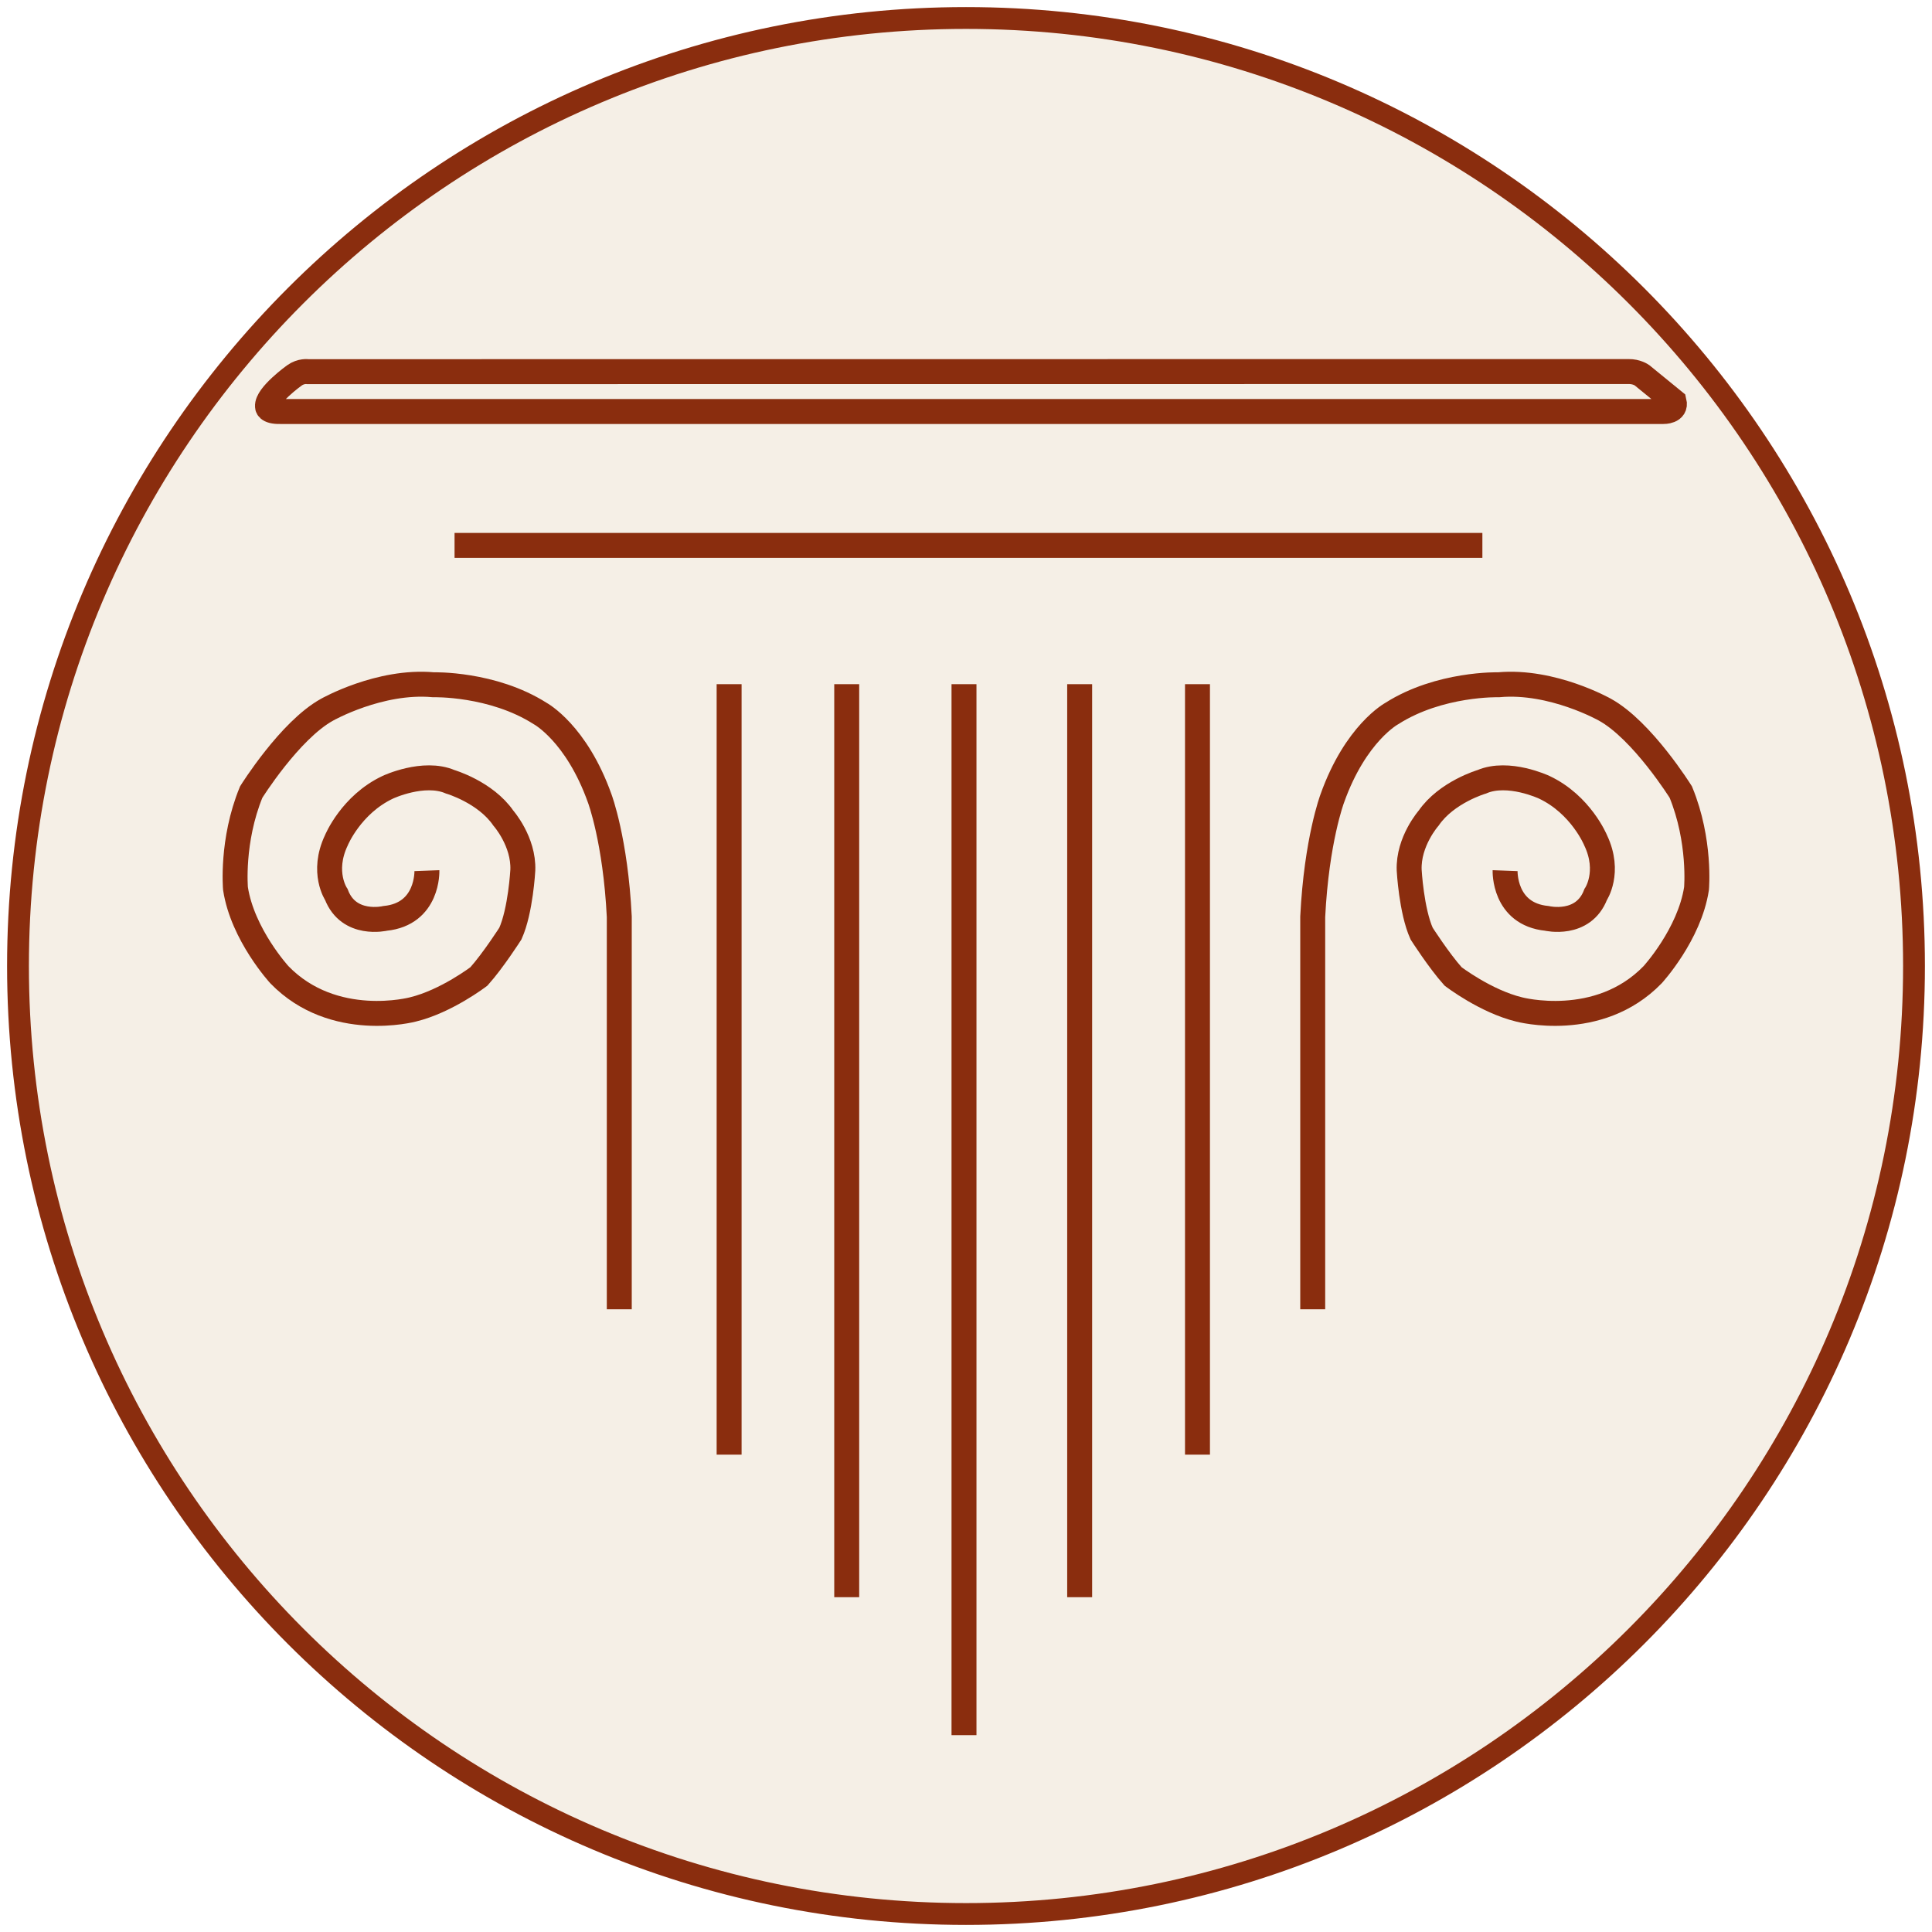
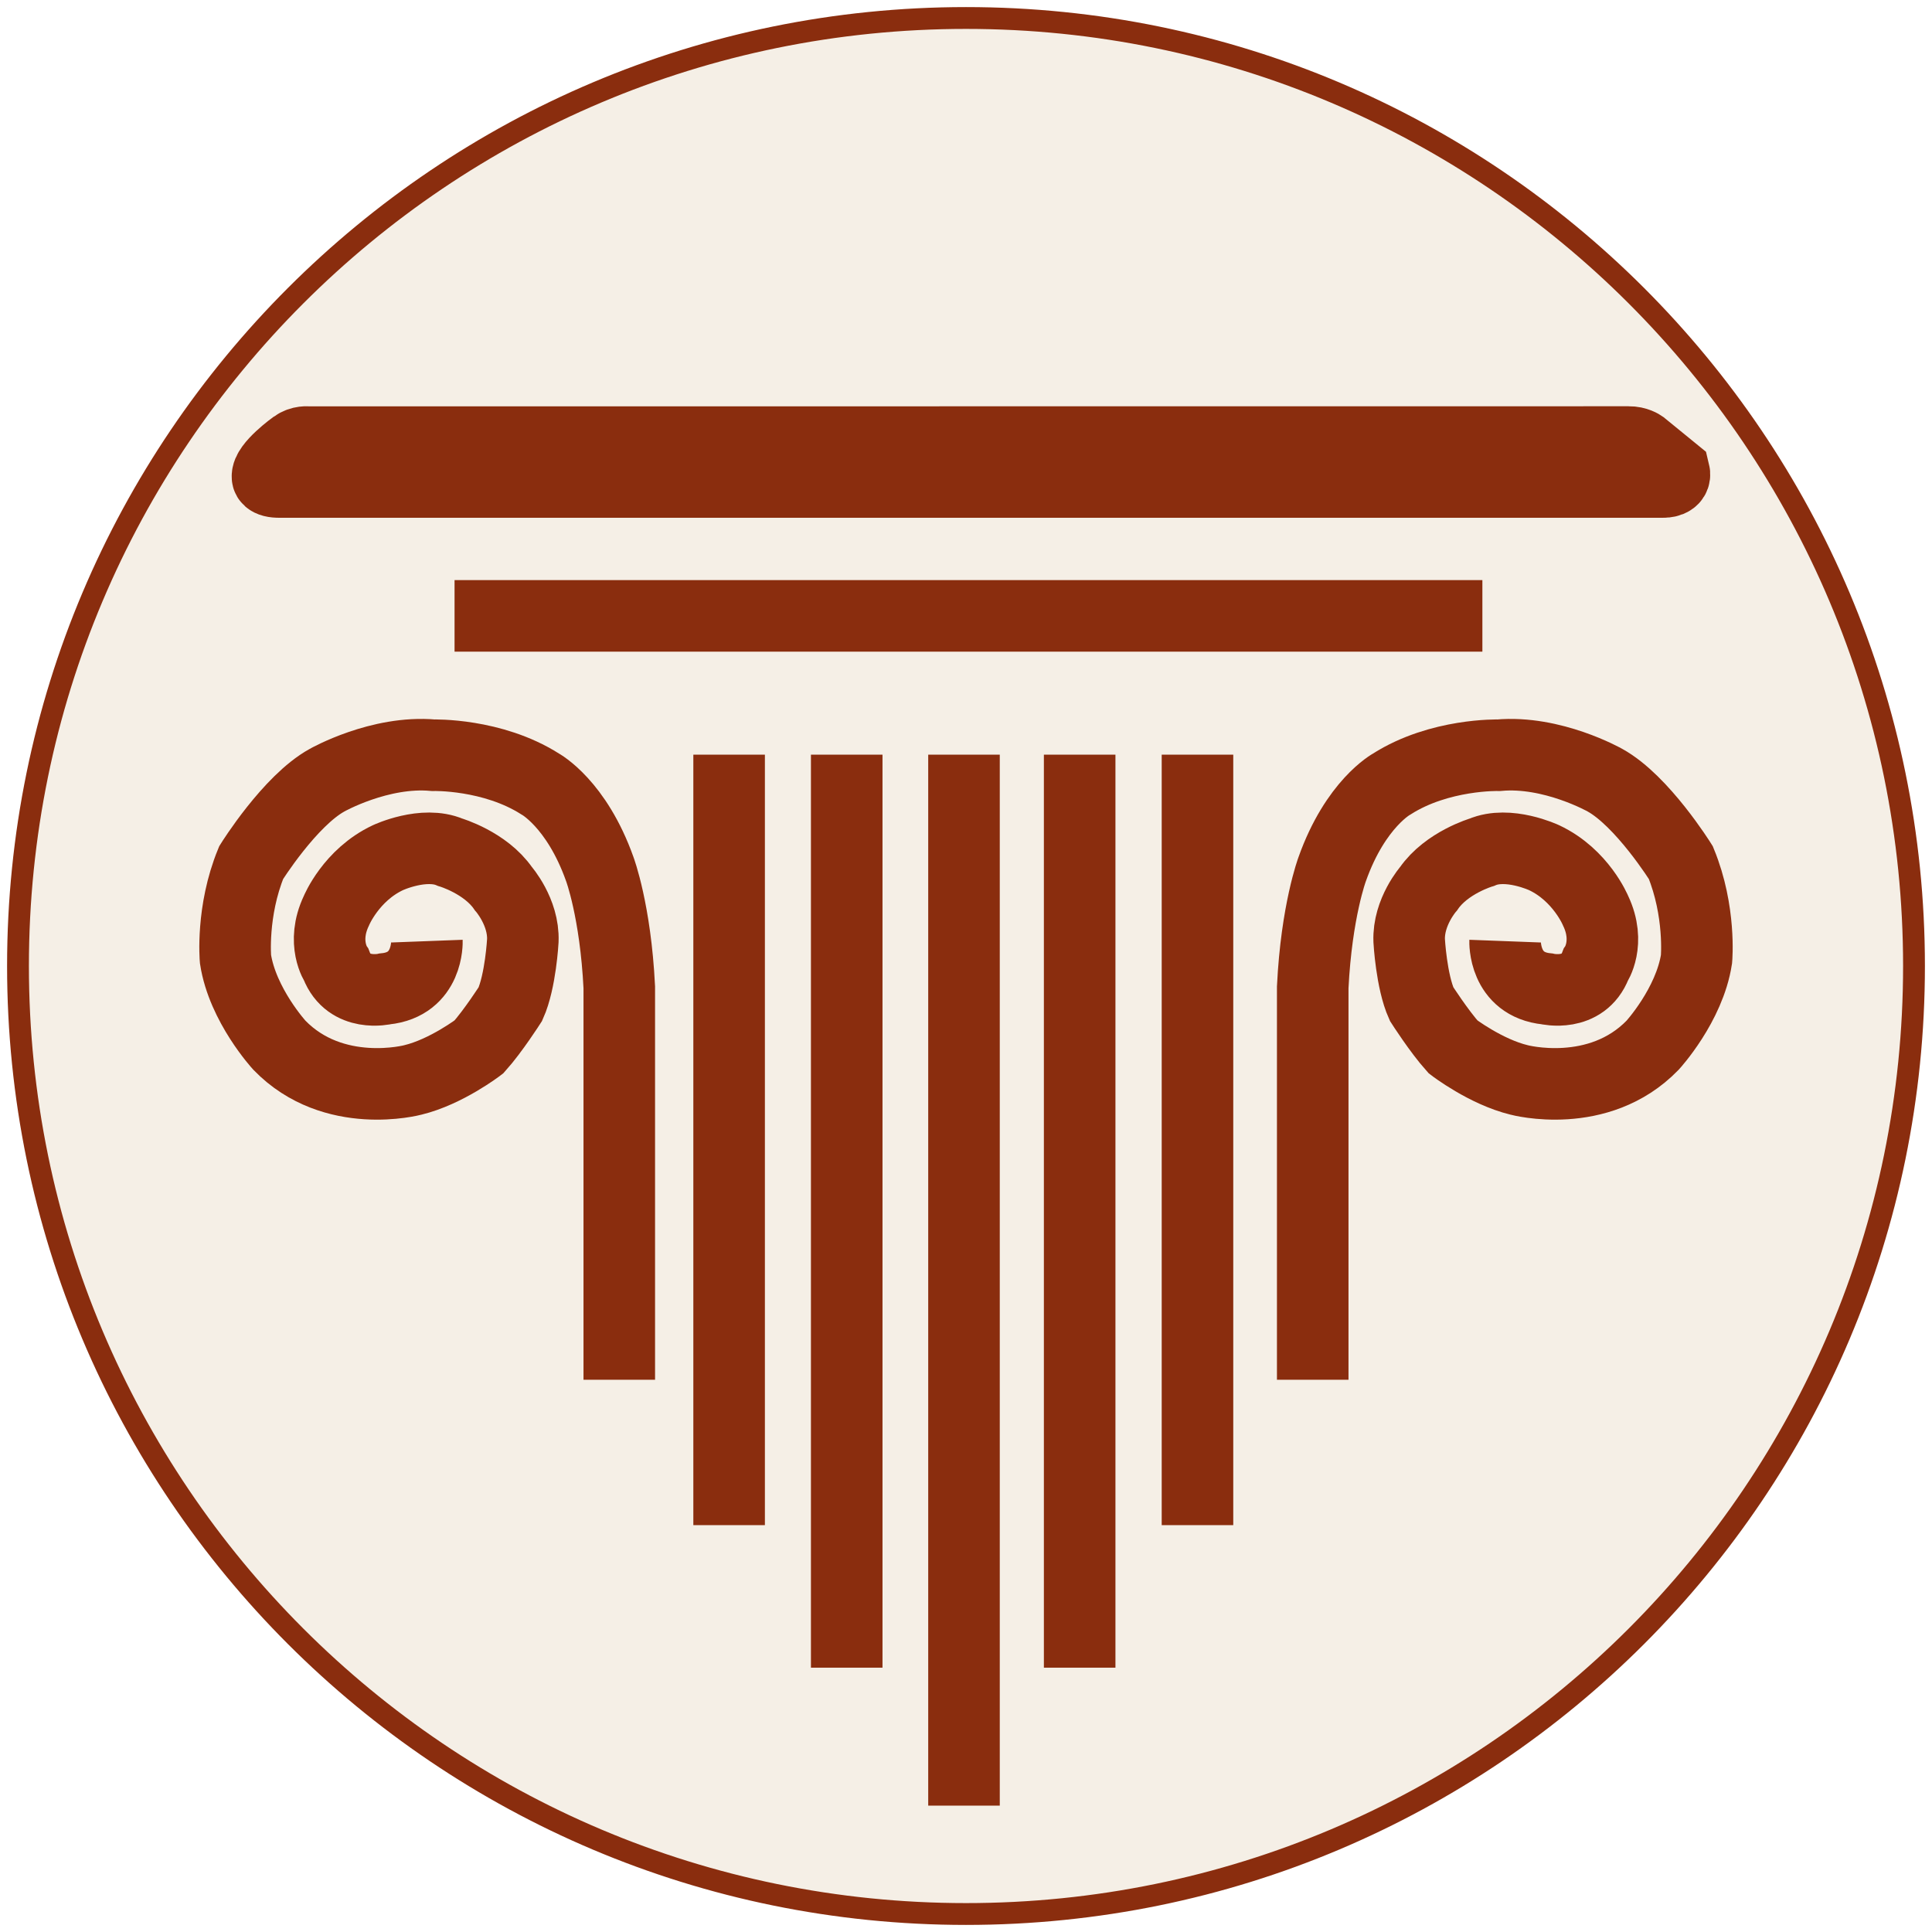
<svg xmlns="http://www.w3.org/2000/svg" version="1.1" id="Livello_1" x="0px" y="0px" viewBox="0 0 5400 5400" style="enable-background:new 0 0 5400 5400;" xml:space="preserve">
  <style type="text/css">
	.st0{display:none;}
	.st1{display:inline;}
	.st2{fill:#F5EFE6;stroke:#8A2D0E;stroke-width:61;stroke-miterlimit:10;}
- 	.st3{fill:none;stroke:#8A2D0E;stroke-width:69.728;stroke-miterlimit:10;}
+ 	.st3{fill:none;stroke:#8A2D0E;stroke-width:200;stroke-miterlimit:10;}
</style>
  <g id="Livello_1_1_" class="st0">
    <g id="Artboard_1" class="st1">
	</g>
  </g>
  <circle class="st2" cx="2700" cy="2700" r="2649.7" />
  <g id="Livello_2_1_">
-     <path class="st3" d="M860.6,1038.8c0,0-18.9-3.1-37.9,10.6c0,0-78,56-75,86.4c0,0-2.3,15.2,35.6,14.4h3866c0,0,37.1,1.1,29.9-28.1   l-90.1-73.5c0,0-14.8-10.5-37.1-10.1L860.6,1038.8z" />
-     <line class="st3" x1="1270.5" y1="1524.4" x2="4143.3" y2="1524.4" />
-     <path class="st3" d="M1193.2,2433.5c0,0,4.6,121.2-116.7,133.4c0,0-101.5,24.2-136.4-66.6c0,0-42.4-62.1,0-151.5   c0,0,40.9-100,144-148.5c0,0,100-47,174.2-15.2c0,0,98.5,28.8,148.5,101.5c0,0,57.6,65.2,54.5,145.5c0,0-6.1,113.6-34.8,177.3   c0,0-48.5,75.8-87.9,119.7c0,0-90.9,69.7-184.8,92.4c0,0-221.2,59.1-372.8-97c0,0-103-112.1-122.8-240.9c0,0-12.1-133.4,43.9-269.7   c0,0,107.6-172.7,212.1-230.3c0,0,147-83.3,297-69.7c0,0,165.1-4.6,298.5,80.3c0,0,101.5,54.5,166.7,237.9   c0,0,43.9,116.7,54.5,330.3v466.7v630.3" />
-     <path class="st3" d="M4206.8,2433.5c0,0-4.6,121.2,116.7,133.4c0,0,101.5,24.2,136.4-66.6c0,0,42.4-62.1,0-151.5   c0,0-40.9-100-144-148.5c0,0-100-47-174.2-15.2c0,0-98.5,28.8-148.5,101.5c0,0-57.6,65.2-54.5,145.5c0,0,6.1,113.6,34.8,177.3   c0,0,48.5,75.8,87.9,119.7c0,0,90.9,69.7,184.8,92.4c0,0,221.2,59.1,372.8-97c0,0,103-112.1,122.8-240.9c0,0,12.1-133.4-43.9-269.7   c0,0-107.6-172.7-212.1-230.3c0,0-147-83.3-297-69.7c0,0-165.1-4.6-298.5,80.3c0,0-101.5,54.5-166.7,237.9   c0,0-43.9,116.7-54.5,330.3v466.7v630.3" />
-     <line class="st3" x1="2037.9" y1="1912.3" x2="2037.9" y2="4065.8" />
-     <line class="st3" x1="3347" y1="1912.3" x2="3347" y2="4065.8" />
-     <line class="st3" x1="2366.6" y1="1912.3" x2="2366.6" y2="4464.2" />
-     <line class="st3" x1="3017.7" y1="1912.3" x2="3017.7" y2="4464.2" />
-     <line class="st3" x1="2694.4" y1="1912.3" x2="2694.4" y2="4849.8" />
+     <path class="st3" d="M860.6,1235.8c0,0-18.9-3.1-37.9,10.6c0,0-78,56-75,86.4c0,0-2.3,15.2,35.6,14.4h3866c0,0,37.1,1.1,29.9-28.1   l-90.1-73.5c0,0-14.8-10.5-37.1-10.1L860.6,1235.8z" />
+     <line class="st3" x1="1270.5" y1="1721.4" x2="4143.3" y2="1721.4" />
+     <path class="st3" d="M1193.2,2630.5c0,0,4.6,121.2-116.7,133.4c0,0-101.5,24.2-136.4-66.6c0,0-42.4-62.1,0-151.5   c0,0,40.9-100,144-148.5c0,0,100-47,174.2-15.2c0,0,98.5,28.8,148.5,101.5c0,0,57.6,65.2,54.5,145.5c0,0-6.1,113.6-34.8,177.3   c0,0-48.5,75.8-87.9,119.7c0,0-90.9,69.7-184.8,92.4c0,0-221.2,59.1-372.8-97c0,0-103-112.1-122.8-240.9c0,0-12.1-133.4,43.9-269.7   c0,0,107.6-172.7,212.1-230.3c0,0,147-83.3,297-69.7c0,0,165.1-4.6,298.5,80.3c0,0,101.5,54.5,166.7,237.9   c0,0,43.9,116.7,54.5,330.3v466.7v630.3" />
+     <path class="st3" d="M4206.8,2630.5c0,0-4.6,121.2,116.7,133.4c0,0,101.5,24.2,136.4-66.6c0,0,42.4-62.1,0-151.5   c0,0-40.9-100-144-148.5c0,0-100-47-174.2-15.2c0,0-98.5,28.8-148.5,101.5c0,0-57.6,65.2-54.5,145.5c0,0,6.1,113.6,34.8,177.3   c0,0,48.5,75.8,87.9,119.7c0,0,90.9,69.7,184.8,92.4c0,0,221.2,59.1,372.8-97c0,0,103-112.1,122.8-240.9c0,0,12.1-133.4-43.9-269.7   c0,0-107.6-172.7-212.1-230.3c0,0-147-83.3-297-69.7c0,0-165.1-4.6-298.5,80.3c0,0-101.5,54.5-166.7,237.9   c0,0-43.9,116.7-54.5,330.3v466.7v630.3" />
+     <line class="st3" x1="2037.9" y1="2109.3" x2="2037.9" y2="4262.8" />
+     <line class="st3" x1="3347" y1="2109.3" x2="3347" y2="4262.8" />
+     <line class="st3" x1="2366.6" y1="2109.3" x2="2366.6" y2="4661.2" />
+     <line class="st3" x1="3017.7" y1="2109.3" x2="3017.7" y2="4661.2" />
+     <line class="st3" x1="2694.4" y1="2109.3" x2="2694.4" y2="5046.8" />
  </g>
</svg>
